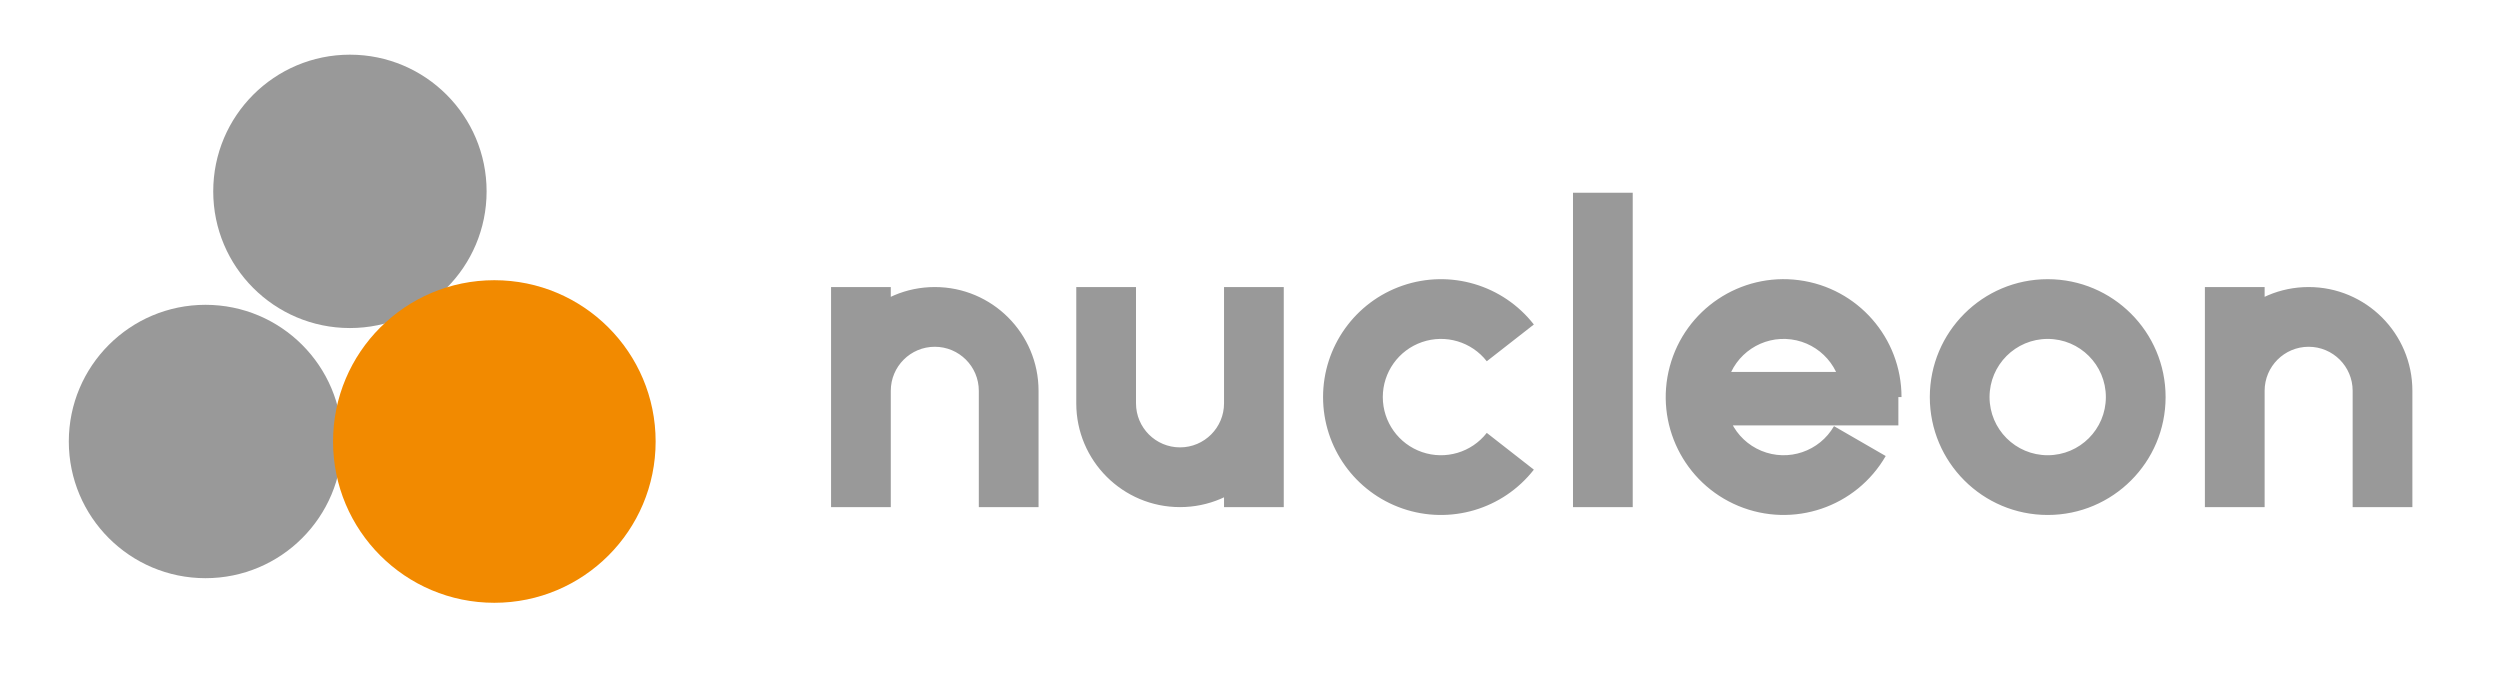
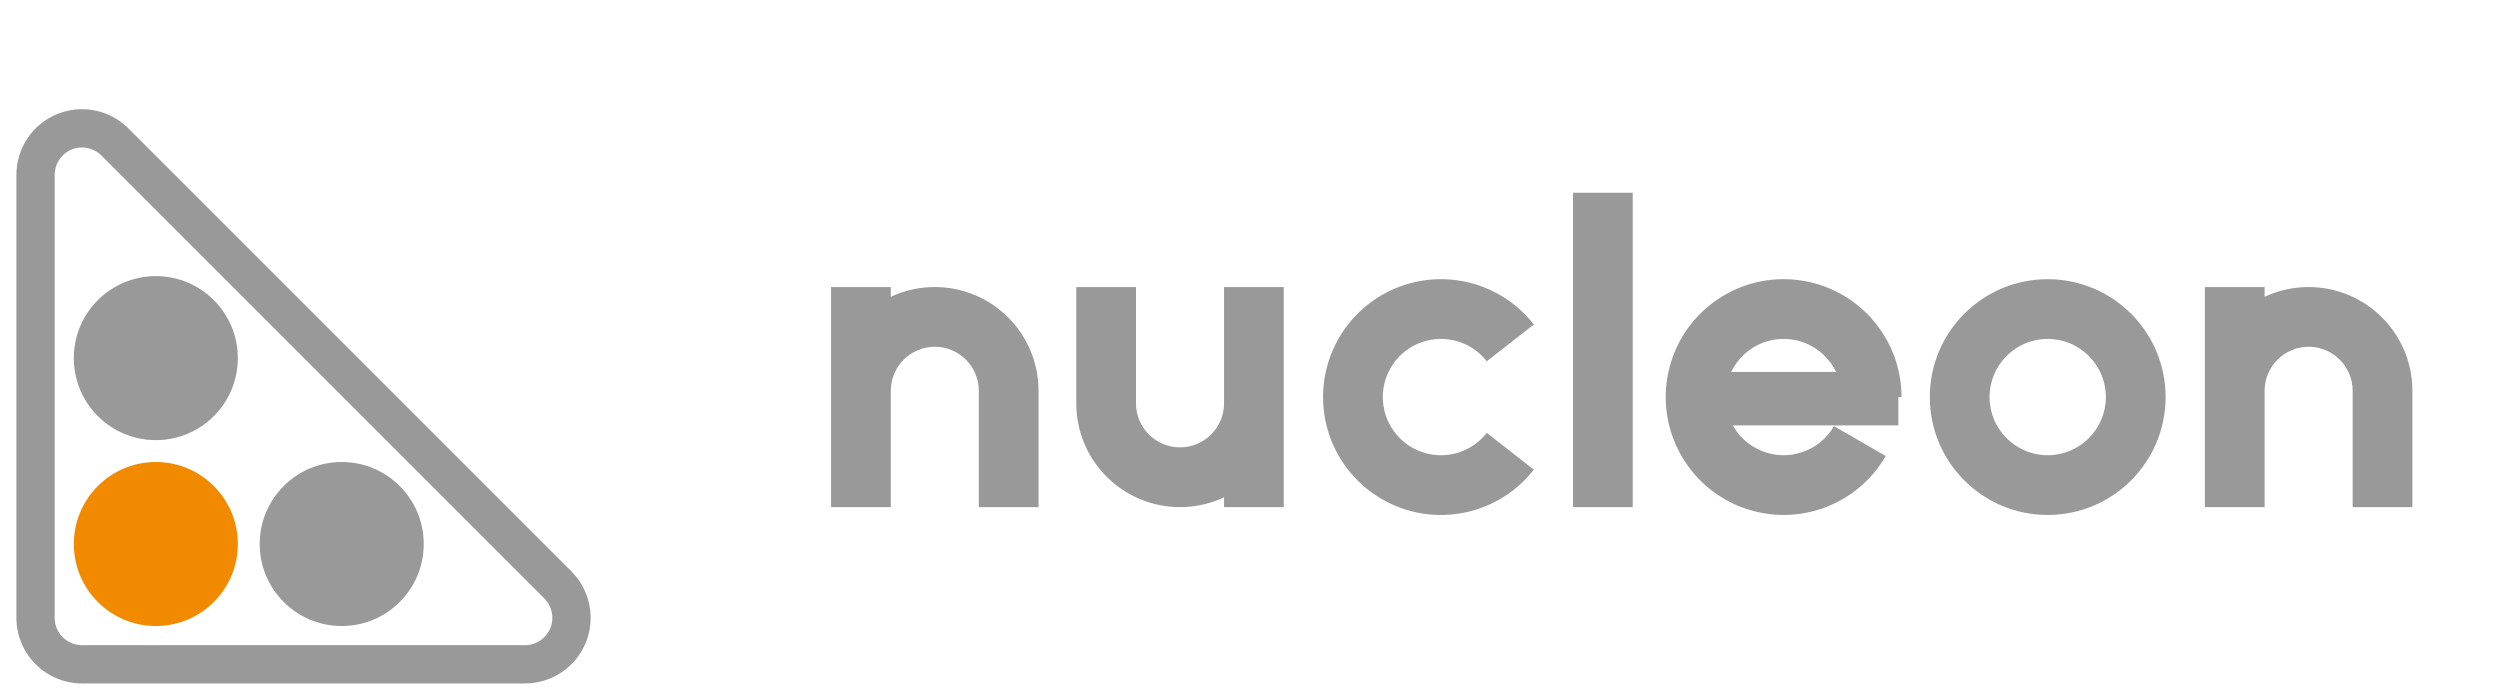
<svg xmlns="http://www.w3.org/2000/svg" viewBox="0 0 1829 512">
  <g id="mark">
-     <path d="M156 140A100 100 0 1 1 356 140A100 100 0 1 1 156 140Z" fill="#999999" />
-     <path d="M50.34 323A100 100 0 1 1 250.34 323A100 100 0 1 1 50.34 323Z" fill="#999999" />
-     <path d="M243.66 323A118 118 0 1 1 479.66 323A118 118 0 1 1 243.66 323Z" fill="#f28a00" />
+     <path d="M12 127.88A48 48 0 0 1 93.94 93.94L418.06 418.06A48 48 0 0 1 384.12 500L60 500A48 48 0 0 1 12 452ZM40 452A20 20 0 0 0 60 472L384.12 472A20 20 0 0 0 398.26 437.86L74.14 113.74A20 20 0 0 0 40 127.88Z" fill="#999999" />
+     <path d="M54 398A60 60 0 1 1 174 398A60 60 0 1 1 54 398Z" fill="#f28a00" />
+     <path d="M54 262A60 60 0 1 1 174 262A60 60 0 1 1 54 262Z" fill="#999999" />
+     <path d="M190 398A60 60 0 1 1 310 398A60 60 0 1 1 190 398Z" fill="#999999" />
  </g>
  <g id="wordmark">
    <path d="M608 210L651.7 210L651.7 371L608 371ZM608 285.9A75.9 75.9 0 0 1 759.8 285.9L716.1 285.9A32.2 32.2 0 0 0 651.7 285.9ZM716.1 285.9L759.8 285.9L759.8 371L716.1 371ZM787.4 210L831.1 210L831.1 295.1L787.4 295.1ZM939.2 295.1A75.9 75.9 0 0 1 787.4 295.1L831.1 295.1A32.2 32.2 0 0 0 895.5 295.1ZM895.5 210L939.2 210L939.2 371L895.5 371ZM1122.17 343.6A86.25 86.25 0 1 1 1122.17 237.4L1087.73 264.3A42.55 42.55 0 1 0 1087.73 316.7ZM1150.8 141L1194.5 141L1194.5 371L1150.8 371ZM1379.59 333.62A86.25 86.25 0 1 1 1391.15 290.5L1347.45 290.5A42.55 42.55 0 1 0 1341.75 311.77ZM1262.35 272.1L1388.85 272.1L1388.85 311.2L1262.35 311.2ZM1411.85 290.5A86.25 86.25 0 1 1 1584.35 290.5A86.25 86.25 0 1 1 1411.85 290.5ZM1455.55 290.5A42.55 42.55 0 1 0 1540.65 290.5A42.55 42.55 0 1 0 1455.55 290.5ZM1613.1 210L1656.8 210L1656.8 371L1613.1 371ZM1613.1 285.9A75.9 75.9 0 0 1 1764.9 285.9L1721.2 285.9A32.2 32.2 0 0 0 1656.8 285.9ZM1721.2 285.9L1764.9 285.9L1764.9 371L1721.2 371Z" fill="#999999" />
  </g>
</svg>
